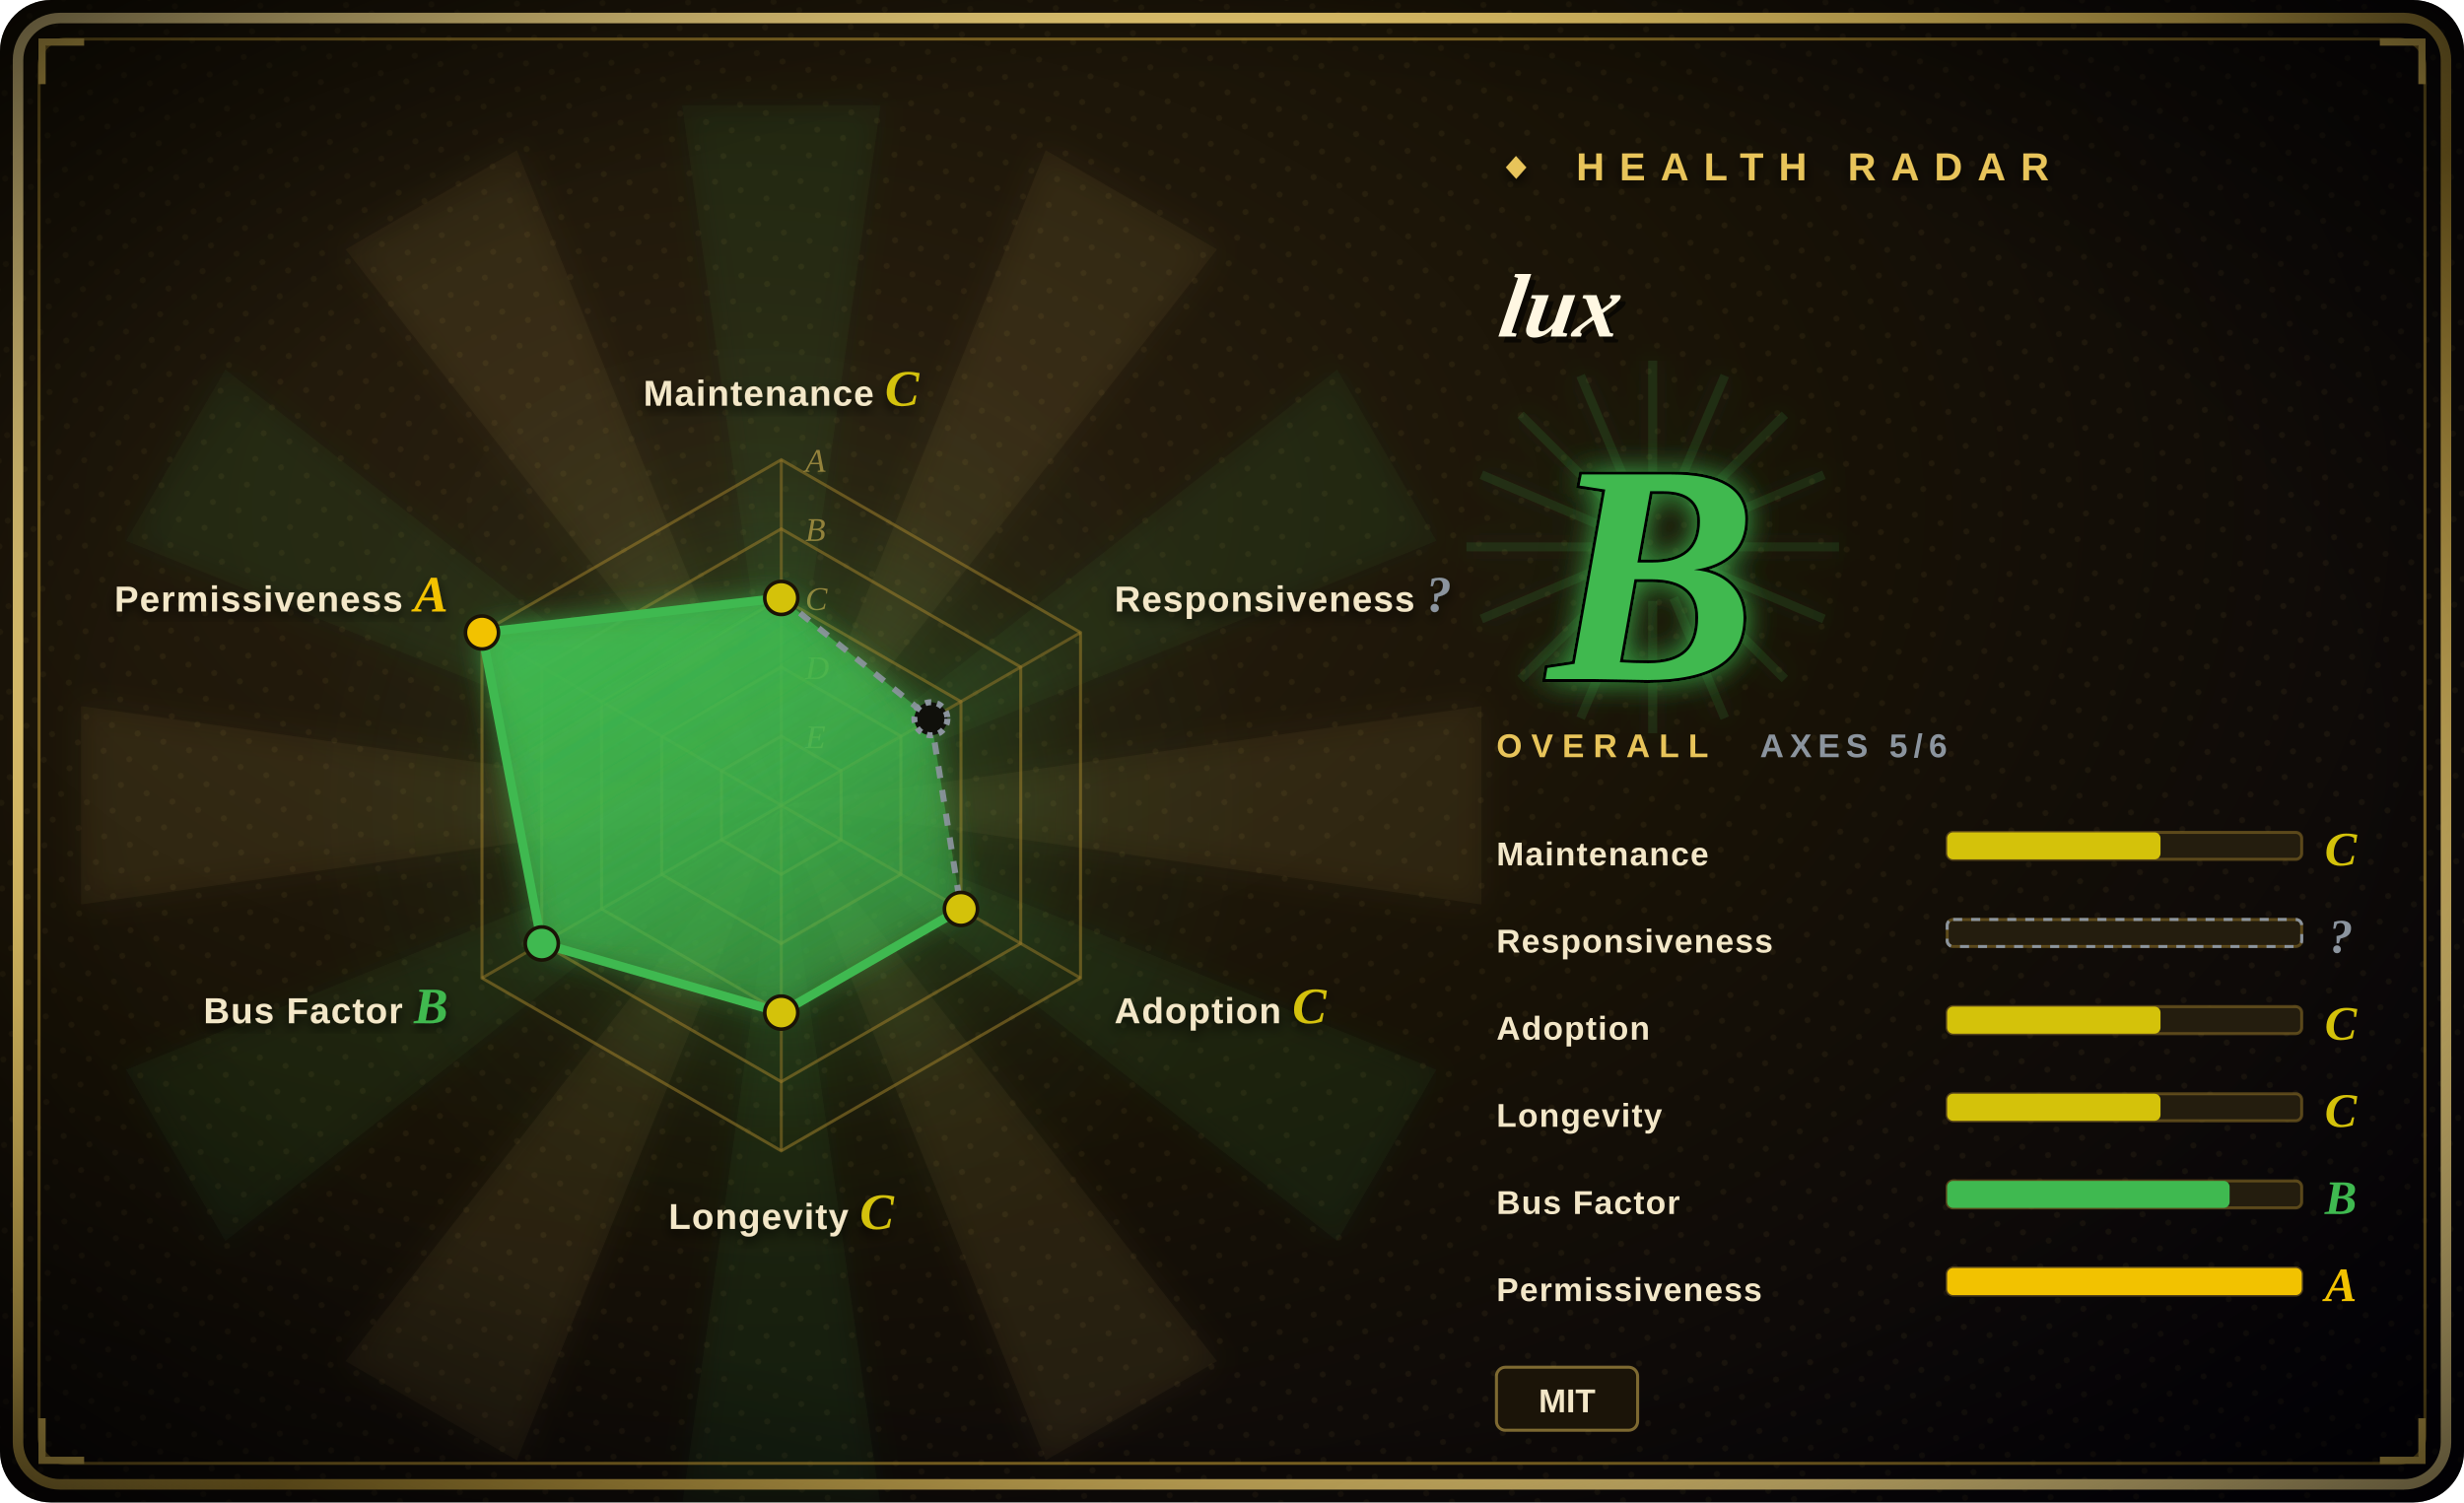
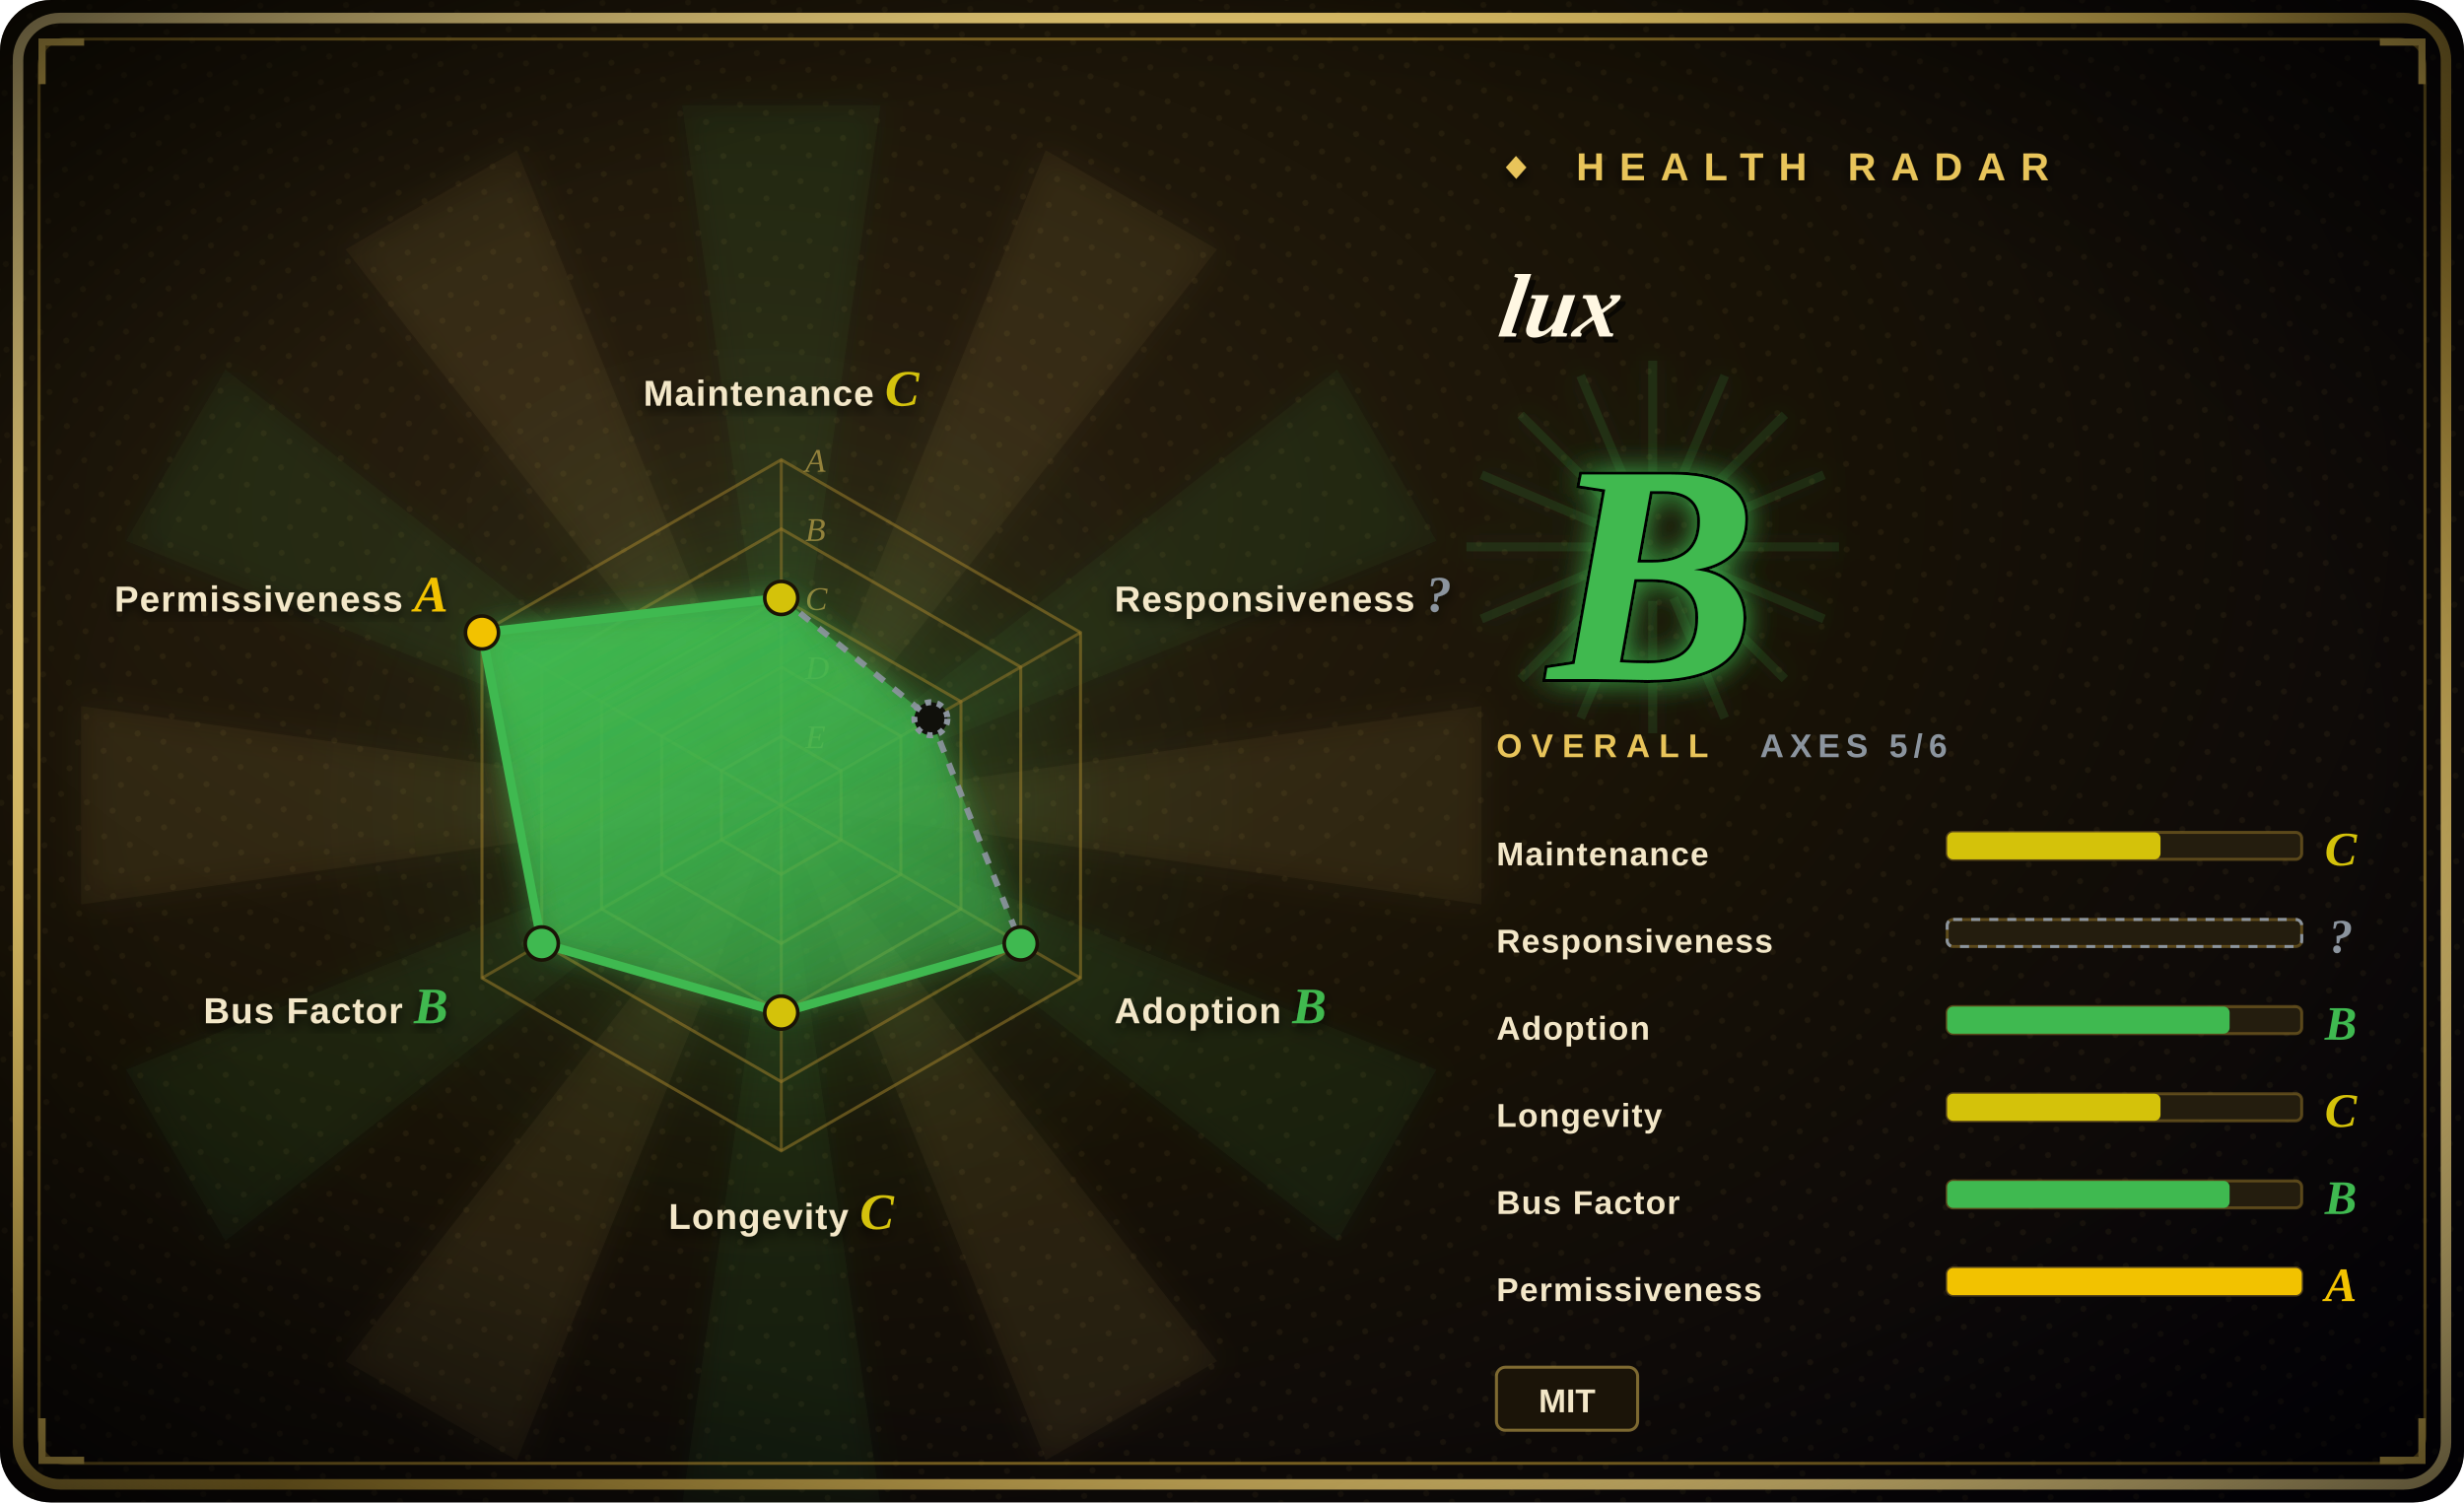
<svg xmlns="http://www.w3.org/2000/svg" width="820" height="500" viewBox="0 0 820 500">
  <defs>
    <radialGradient id="bg" cx="30%" cy="34%" r="90%">
      <stop offset="0%" stop-color="#2a2010" />
      <stop offset="48%" stop-color="#181206" />
      <stop offset="100%" stop-color="#05030a" />
    </radialGradient>
    <radialGradient id="vig" cx="50%" cy="50%" r="72%">
      <stop offset="62%" stop-color="#000000" stop-opacity="0" />
      <stop offset="100%" stop-color="#000000" stop-opacity="0.72" />
    </radialGradient>
    <linearGradient id="frame" x1="0" y1="0" x2="1" y2="1">
      <stop offset="0%" stop-color="#f6dd92" />
      <stop offset="45%" stop-color="#E8C45A" />
      <stop offset="55%" stop-color="#9c7d2a" />
      <stop offset="100%" stop-color="#f6dd92" />
    </linearGradient>
    <linearGradient id="poly" x1="0" y1="0" x2="0.7" y2="1">
      <stop offset="0%" stop-color="#3FB950" stop-opacity="0.92" />
      <stop offset="100%" stop-color="#3FB950" stop-opacity="0.34" />
    </linearGradient>
    <radialGradient id="halo" cx="50%" cy="50%" r="50%">
      <stop offset="0%" stop-color="#3FB950" stop-opacity="0.34" />
      <stop offset="68%" stop-color="#3FB950" stop-opacity="0.04" />
      <stop offset="100%" stop-color="#3FB950" stop-opacity="0" />
    </radialGradient>
    <filter id="glow" x="-60%" y="-60%" width="220%" height="220%">
      <feGaussianBlur stdDeviation="5" result="b" />
      <feMerge>
        <feMergeNode in="b" />
        <feMergeNode in="SourceGraphic" />
      </feMerge>
    </filter>
    <filter id="soft" x="-30%" y="-30%" width="160%" height="160%">
      <feDropShadow dx="0" dy="2" stdDeviation="2" flood-color="#000" flood-opacity="0.7" />
    </filter>
    <pattern id="halftone" width="9" height="9" patternUnits="userSpaceOnUse" patternTransform="rotate(18)">
      <circle cx="2" cy="2" r="1" fill="#E8C45A" fill-opacity="0.06" />
    </pattern>
  </defs>
  <rect width="820" height="500" rx="17" fill="url(#bg)" />
  <rect width="820" height="500" rx="17" fill="url(#halftone)" />
  <g opacity="0.5" filter="url(#glow)">
    <path d="M260,268 L493,235 L493,301 Z" fill="#E8C45A" fill-opacity="0.10" />
    <path d="M260,268 L478,356 L445,413 Z" fill="#3FB950" fill-opacity="0.10" />
    <path d="M260,268 L405,453 L348,486 Z" fill="#E8C45A" fill-opacity="0.10" />
    <path d="M260,268 L293,501 L227,501 Z" fill="#3FB950" fill-opacity="0.10" />
    <path d="M260,268 L172,486 L115,453 Z" fill="#E8C45A" fill-opacity="0.10" />
    <path d="M260,268 L75,413 L42,356 Z" fill="#3FB950" fill-opacity="0.10" />
    <path d="M260,268 L27,301 L27,235 Z" fill="#E8C45A" fill-opacity="0.10" />
    <path d="M260,268 L42,180 L75,123 Z" fill="#3FB950" fill-opacity="0.10" />
    <path d="M260,268 L115,83 L172,50 Z" fill="#E8C45A" fill-opacity="0.10" />
    <path d="M260,268 L227,35 L293,35 Z" fill="#3FB950" fill-opacity="0.10" />
    <path d="M260,268 L348,50 L405,83 Z" fill="#E8C45A" fill-opacity="0.10" />
    <path d="M260,268 L445,123 L478,180 Z" fill="#3FB950" fill-opacity="0.10" />
  </g>
  <circle cx="260" cy="268" r="161" fill="url(#halo)" />
  <rect x="6" y="6" width="808" height="488" rx="14" fill="none" stroke="url(#frame)" stroke-width="3.5" />
  <rect x="13" y="13" width="794" height="474" rx="9" fill="none" stroke="#9c7d2a" stroke-width="1" stroke-opacity="0.8" />
  <path d="M14,28 L14,14 L28,14" fill="none" stroke="#E8C45A" stroke-width="2.4" />
  <path d="M806,28 L806,14 L792,14" fill="none" stroke="#E8C45A" stroke-width="2.4" />
  <path d="M14,472 L14,486 L28,486" fill="none" stroke="#E8C45A" stroke-width="2.4" />
  <path d="M806,472 L806,486 L792,486" fill="none" stroke="#E8C45A" stroke-width="2.4" />
  <rect width="820" height="500" rx="17" fill="url(#vig)" />
  <polygon points="260.0,153.0 359.6,210.5 359.6,325.5 260.0,383.0 160.4,325.5 160.4,210.5" fill="none" stroke="#9c7d2a" stroke-opacity="0.55" stroke-width="1" />
  <polygon points="260.0,176.0 339.7,222.0 339.7,314.0 260.0,360.0 180.3,314.0 180.3,222.0" fill="none" stroke="#9c7d2a" stroke-opacity="0.55" stroke-width="1" />
  <polygon points="260.0,199.0 319.8,233.5 319.8,302.5 260.0,337.0 200.2,302.5 200.2,233.5" fill="none" stroke="#9c7d2a" stroke-opacity="0.55" stroke-width="1" />
  <polygon points="260.0,222.0 299.8,245.0 299.8,291.0 260.0,314.0 220.2,291.0 220.2,245.0" fill="none" stroke="#9c7d2a" stroke-opacity="0.55" stroke-width="1" />
  <polygon points="260.0,245.0 279.9,256.5 279.9,279.5 260.0,291.0 240.1,279.5 240.1,256.5" fill="none" stroke="#9c7d2a" stroke-opacity="0.55" stroke-width="1" />
  <line x1="260" y1="268" x2="260.0" y2="153.0" stroke="#9c7d2a" stroke-opacity="0.5" stroke-width="1" />
  <line x1="260" y1="268" x2="359.6" y2="210.5" stroke="#9c7d2a" stroke-opacity="0.5" stroke-width="1" />
  <line x1="260" y1="268" x2="359.6" y2="325.5" stroke="#9c7d2a" stroke-opacity="0.5" stroke-width="1" />
  <line x1="260" y1="268" x2="260.0" y2="383.0" stroke="#9c7d2a" stroke-opacity="0.5" stroke-width="1" />
  <line x1="260" y1="268" x2="160.4" y2="325.5" stroke="#9c7d2a" stroke-opacity="0.5" stroke-width="1" />
  <line x1="260" y1="268" x2="160.4" y2="210.5" stroke="#9c7d2a" stroke-opacity="0.5" stroke-width="1" />
  <text x="268" y="157.0" font-size="11" font-style="italic" fill="#E8C45A" fill-opacity="0.55" font-family="'Georgia','Times New Roman',serif">A</text>
  <text x="268" y="180.0" font-size="11" font-style="italic" fill="#E8C45A" fill-opacity="0.55" font-family="'Georgia','Times New Roman',serif">B</text>
  <text x="268" y="203.0" font-size="11" font-style="italic" fill="#E8C45A" fill-opacity="0.55" font-family="'Georgia','Times New Roman',serif">C</text>
  <text x="268" y="226.0" font-size="11" font-style="italic" fill="#E8C45A" fill-opacity="0.55" font-family="'Georgia','Times New Roman',serif">D</text>
  <text x="268" y="249.0" font-size="11" font-style="italic" fill="#E8C45A" fill-opacity="0.55" font-family="'Georgia','Times New Roman',serif">E</text>
-   <polygon points="260.0,199.0 309.8,239.2 319.8,302.5 260.0,337.0 180.3,314.0 160.4,210.5" fill="url(#poly)" filter="url(#glow)" />
+   <polygon points="260.0,199.0 309.8,239.2 339.7,314.0 260.0,337.0 180.3,314.0 160.4,210.5" fill="url(#poly)" filter="url(#glow)" />
  <line x1="260.0" y1="199.0" x2="309.8" y2="239.2" stroke="#8B949E" stroke-width="2" stroke-dasharray="4 4" stroke-opacity="0.92" />
-   <line x1="309.8" y1="239.2" x2="319.8" y2="302.5" stroke="#8B949E" stroke-width="2" stroke-dasharray="4 4" stroke-opacity="0.92" />
-   <line x1="319.8" y1="302.5" x2="260.0" y2="337.0" stroke="#3FB950" stroke-width="3" />
+   <line x1="309.8" y1="239.2" x2="339.7" y2="314.0" stroke="#8B949E" stroke-width="2" stroke-dasharray="4 4" stroke-opacity="0.92" />
+   <line x1="339.7" y1="314.0" x2="260.0" y2="337.0" stroke="#3FB950" stroke-width="3" />
  <line x1="260.0" y1="337.0" x2="180.3" y2="314.0" stroke="#3FB950" stroke-width="3" />
  <line x1="180.3" y1="314.0" x2="160.4" y2="210.5" stroke="#3FB950" stroke-width="3" />
  <line x1="160.4" y1="210.5" x2="260.0" y2="199.0" stroke="#3FB950" stroke-width="3" />
  <circle cx="260.0" cy="199.0" r="5.5" fill="#D4C20A" stroke="#1a1306" stroke-width="1.2" />
  <circle cx="309.8" cy="239.2" r="5.5" fill="#10100b" stroke="#8B949E" stroke-width="2" stroke-dasharray="2 2" />
-   <circle cx="319.8" cy="302.5" r="5.5" fill="#D4C20A" stroke="#1a1306" stroke-width="1.2" />
+   <circle cx="339.7" cy="314.0" r="5.5" fill="#3FB950" stroke="#1a1306" stroke-width="1.2" />
  <circle cx="260.0" cy="337.0" r="5.5" fill="#D4C20A" stroke="#1a1306" stroke-width="1.2" />
  <circle cx="180.3" cy="314.0" r="5.5" fill="#3FB950" stroke="#1a1306" stroke-width="1.2" />
  <circle cx="160.4" cy="210.5" r="5.5" fill="#F2C200" stroke="#1a1306" stroke-width="1.2" />
  <text x="260.0" y="135.0" font-size="12" font-weight="900" fill="#f3e7c8" text-anchor="middle" font-family="'Arial Black','Helvetica Neue',Arial,sans-serif" letter-spacing="0.4" filter="url(#soft)">Maintenance <tspan fill="#D4C20A" font-family="'Georgia','Times New Roman',serif" font-style="italic" font-size="17">C</tspan>
  </text>
  <text x="370.9" y="203.5" font-size="12" font-weight="900" fill="#f3e7c8" text-anchor="start" font-family="'Arial Black','Helvetica Neue',Arial,sans-serif" letter-spacing="0.4" filter="url(#soft)">Responsiveness <tspan fill="#8B949E" font-family="'Georgia','Times New Roman',serif" font-style="italic" font-size="17">?</tspan>
  </text>
-   <text x="370.9" y="340.5" font-size="12" font-weight="900" fill="#f3e7c8" text-anchor="start" font-family="'Arial Black','Helvetica Neue',Arial,sans-serif" letter-spacing="0.4" filter="url(#soft)">Adoption <tspan fill="#D4C20A" font-family="'Georgia','Times New Roman',serif" font-style="italic" font-size="17">C</tspan>
+   <text x="370.9" y="340.5" font-size="12" font-weight="900" fill="#f3e7c8" text-anchor="start" font-family="'Arial Black','Helvetica Neue',Arial,sans-serif" letter-spacing="0.4" filter="url(#soft)">Adoption <tspan fill="#3FB950" font-family="'Georgia','Times New Roman',serif" font-style="italic" font-size="17">B</tspan>
  </text>
  <text x="260.0" y="409.0" font-size="12" font-weight="900" fill="#f3e7c8" text-anchor="middle" font-family="'Arial Black','Helvetica Neue',Arial,sans-serif" letter-spacing="0.4" filter="url(#soft)">Longevity <tspan fill="#D4C20A" font-family="'Georgia','Times New Roman',serif" font-style="italic" font-size="17">C</tspan>
  </text>
  <text x="149.1" y="340.5" font-size="12" font-weight="900" fill="#f3e7c8" text-anchor="end" font-family="'Arial Black','Helvetica Neue',Arial,sans-serif" letter-spacing="0.4" filter="url(#soft)">Bus Factor <tspan fill="#3FB950" font-family="'Georgia','Times New Roman',serif" font-style="italic" font-size="17">B</tspan>
  </text>
  <text x="149.1" y="203.5" font-size="12" font-weight="900" fill="#f3e7c8" text-anchor="end" font-family="'Arial Black','Helvetica Neue',Arial,sans-serif" letter-spacing="0.4" filter="url(#soft)">Permissiveness <tspan fill="#F2C200" font-family="'Georgia','Times New Roman',serif" font-style="italic" font-size="17">A</tspan>
  </text>
  <text x="498" y="60" font-size="13" letter-spacing="5" fill="#E8C45A" font-weight="900" font-family="'Arial Black','Helvetica Neue',Arial,sans-serif" filter="url(#soft)">◆ HEALTH RADAR</text>
  <g transform="translate(498,112) skewX(-9)">
    <text x="2" y="2" font-size="30" font-weight="900" font-style="italic" fill="#000" fill-opacity="0.6" font-family="'Georgia','Times New Roman',serif">lux</text>
    <text x="0" y="0" font-size="30" font-weight="900" font-style="italic" fill="#fff7e2" font-family="'Georgia','Times New Roman',serif">lux</text>
  </g>
  <line x1="498" y1="124" x2="648" y2="124" stroke="url(#frame)" stroke-width="2" />
  <g opacity="0.85" filter="url(#glow)">
    <line x1="568" y1="182" x2="612" y2="182" stroke="#3FB950" stroke-opacity="0.16" stroke-width="3" />
    <line x1="567" y1="189" x2="607" y2="206" stroke="#3FB950" stroke-opacity="0.16" stroke-width="3" />
    <line x1="563" y1="195" x2="594" y2="226" stroke="#3FB950" stroke-opacity="0.16" stroke-width="3" />
    <line x1="557" y1="199" x2="574" y2="239" stroke="#3FB950" stroke-opacity="0.16" stroke-width="3" />
    <line x1="550" y1="200" x2="550" y2="244" stroke="#3FB950" stroke-opacity="0.16" stroke-width="3" />
    <line x1="543" y1="199" x2="526" y2="239" stroke="#3FB950" stroke-opacity="0.16" stroke-width="3" />
    <line x1="537" y1="195" x2="506" y2="226" stroke="#3FB950" stroke-opacity="0.16" stroke-width="3" />
    <line x1="533" y1="189" x2="493" y2="206" stroke="#3FB950" stroke-opacity="0.16" stroke-width="3" />
    <line x1="532" y1="182" x2="488" y2="182" stroke="#3FB950" stroke-opacity="0.16" stroke-width="3" />
    <line x1="533" y1="175" x2="493" y2="158" stroke="#3FB950" stroke-opacity="0.16" stroke-width="3" />
    <line x1="537" y1="169" x2="506" y2="138" stroke="#3FB950" stroke-opacity="0.16" stroke-width="3" />
    <line x1="543" y1="165" x2="526" y2="125" stroke="#3FB950" stroke-opacity="0.16" stroke-width="3" />
    <line x1="550" y1="164" x2="550" y2="120" stroke="#3FB950" stroke-opacity="0.16" stroke-width="3" />
    <line x1="557" y1="165" x2="574" y2="125" stroke="#3FB950" stroke-opacity="0.16" stroke-width="3" />
    <line x1="563" y1="169" x2="594" y2="138" stroke="#3FB950" stroke-opacity="0.16" stroke-width="3" />
    <line x1="567" y1="175" x2="607" y2="158" stroke="#3FB950" stroke-opacity="0.16" stroke-width="3" />
  </g>
  <text x="550" y="226" font-size="104" font-weight="900" font-style="italic" text-anchor="middle" fill="#3FB950" stroke="#000" stroke-width="2" paint-order="stroke" font-family="'Georgia','Times New Roman',serif" filter="url(#glow)">B</text>
  <text x="498" y="252" font-size="11" letter-spacing="3" fill="#E8C45A" font-family="'Arial Black','Helvetica Neue',Arial,sans-serif" font-weight="900">OVERALL</text>
  <text x="648" y="252" font-size="11" letter-spacing="2" fill="#8B949E" font-family="'Arial Black','Helvetica Neue',Arial,sans-serif" font-weight="900" text-anchor="end">AXES 5/6</text>
  <text x="498" y="288" font-size="11" font-weight="900" fill="#f3e7c8" font-family="'Arial Black','Helvetica Neue',Arial,sans-serif" letter-spacing="0.4">Maintenance</text>
  <rect x="648" y="277" width="118" height="9" rx="2" fill="#241d0e" stroke="#9c7d2a" stroke-opacity="0.5" />
  <rect x="648" y="277" width="71" height="9" rx="2" fill="#D4C20A" />
  <text x="779" y="288" font-size="16" font-weight="900" font-style="italic" fill="#D4C20A" font-family="'Georgia','Times New Roman',serif" text-anchor="middle">C</text>
  <text x="498" y="317" font-size="11" font-weight="900" fill="#f3e7c8" font-family="'Arial Black','Helvetica Neue',Arial,sans-serif" letter-spacing="0.4">Responsiveness</text>
  <rect x="648" y="306" width="118" height="9" rx="2" fill="#241d0e" stroke="#9c7d2a" stroke-opacity="0.5" />
  <rect x="648" y="306" width="118" height="9" rx="2" fill="none" stroke="#8B949E" stroke-dasharray="3 3" />
  <text x="779" y="317" font-size="16" font-weight="900" font-style="italic" fill="#8B949E" font-family="'Georgia','Times New Roman',serif" text-anchor="middle">?</text>
  <text x="498" y="346" font-size="11" font-weight="900" fill="#f3e7c8" font-family="'Arial Black','Helvetica Neue',Arial,sans-serif" letter-spacing="0.4">Adoption</text>
  <rect x="648" y="335" width="118" height="9" rx="2" fill="#241d0e" stroke="#9c7d2a" stroke-opacity="0.5" />
-   <rect x="648" y="335" width="71" height="9" rx="2" fill="#D4C20A" />
-   <text x="779" y="346" font-size="16" font-weight="900" font-style="italic" fill="#D4C20A" font-family="'Georgia','Times New Roman',serif" text-anchor="middle">C</text>
+   <rect x="648" y="335" width="94" height="9" rx="2" fill="#3FB950" />
+   <text x="779" y="346" font-size="16" font-weight="900" font-style="italic" fill="#3FB950" font-family="'Georgia','Times New Roman',serif" text-anchor="middle">B</text>
  <text x="498" y="375" font-size="11" font-weight="900" fill="#f3e7c8" font-family="'Arial Black','Helvetica Neue',Arial,sans-serif" letter-spacing="0.4">Longevity</text>
  <rect x="648" y="364" width="118" height="9" rx="2" fill="#241d0e" stroke="#9c7d2a" stroke-opacity="0.5" />
  <rect x="648" y="364" width="71" height="9" rx="2" fill="#D4C20A" />
  <text x="779" y="375" font-size="16" font-weight="900" font-style="italic" fill="#D4C20A" font-family="'Georgia','Times New Roman',serif" text-anchor="middle">C</text>
  <text x="498" y="404" font-size="11" font-weight="900" fill="#f3e7c8" font-family="'Arial Black','Helvetica Neue',Arial,sans-serif" letter-spacing="0.4">Bus Factor</text>
  <rect x="648" y="393" width="118" height="9" rx="2" fill="#241d0e" stroke="#9c7d2a" stroke-opacity="0.5" />
  <rect x="648" y="393" width="94" height="9" rx="2" fill="#3FB950" />
  <text x="779" y="404" font-size="16" font-weight="900" font-style="italic" fill="#3FB950" font-family="'Georgia','Times New Roman',serif" text-anchor="middle">B</text>
  <text x="498" y="433" font-size="11" font-weight="900" fill="#f3e7c8" font-family="'Arial Black','Helvetica Neue',Arial,sans-serif" letter-spacing="0.4">Permissiveness</text>
  <rect x="648" y="422" width="118" height="9" rx="2" fill="#241d0e" stroke="#9c7d2a" stroke-opacity="0.5" />
  <rect x="648" y="422" width="118" height="9" rx="2" fill="#F2C200" />
  <text x="779" y="433" font-size="16" font-weight="900" font-style="italic" fill="#F2C200" font-family="'Georgia','Times New Roman',serif" text-anchor="middle">A</text>
  <rect x="498" y="455" width="47" height="21" rx="3" fill="#1b1408" stroke="#E8C45A" stroke-opacity="0.5" />
  <text x="521.5" y="470" font-size="11" font-weight="700" fill="#f3e7c8" text-anchor="middle" font-family="'Arial Black','Helvetica Neue',Arial,sans-serif">MIT</text>
</svg>
